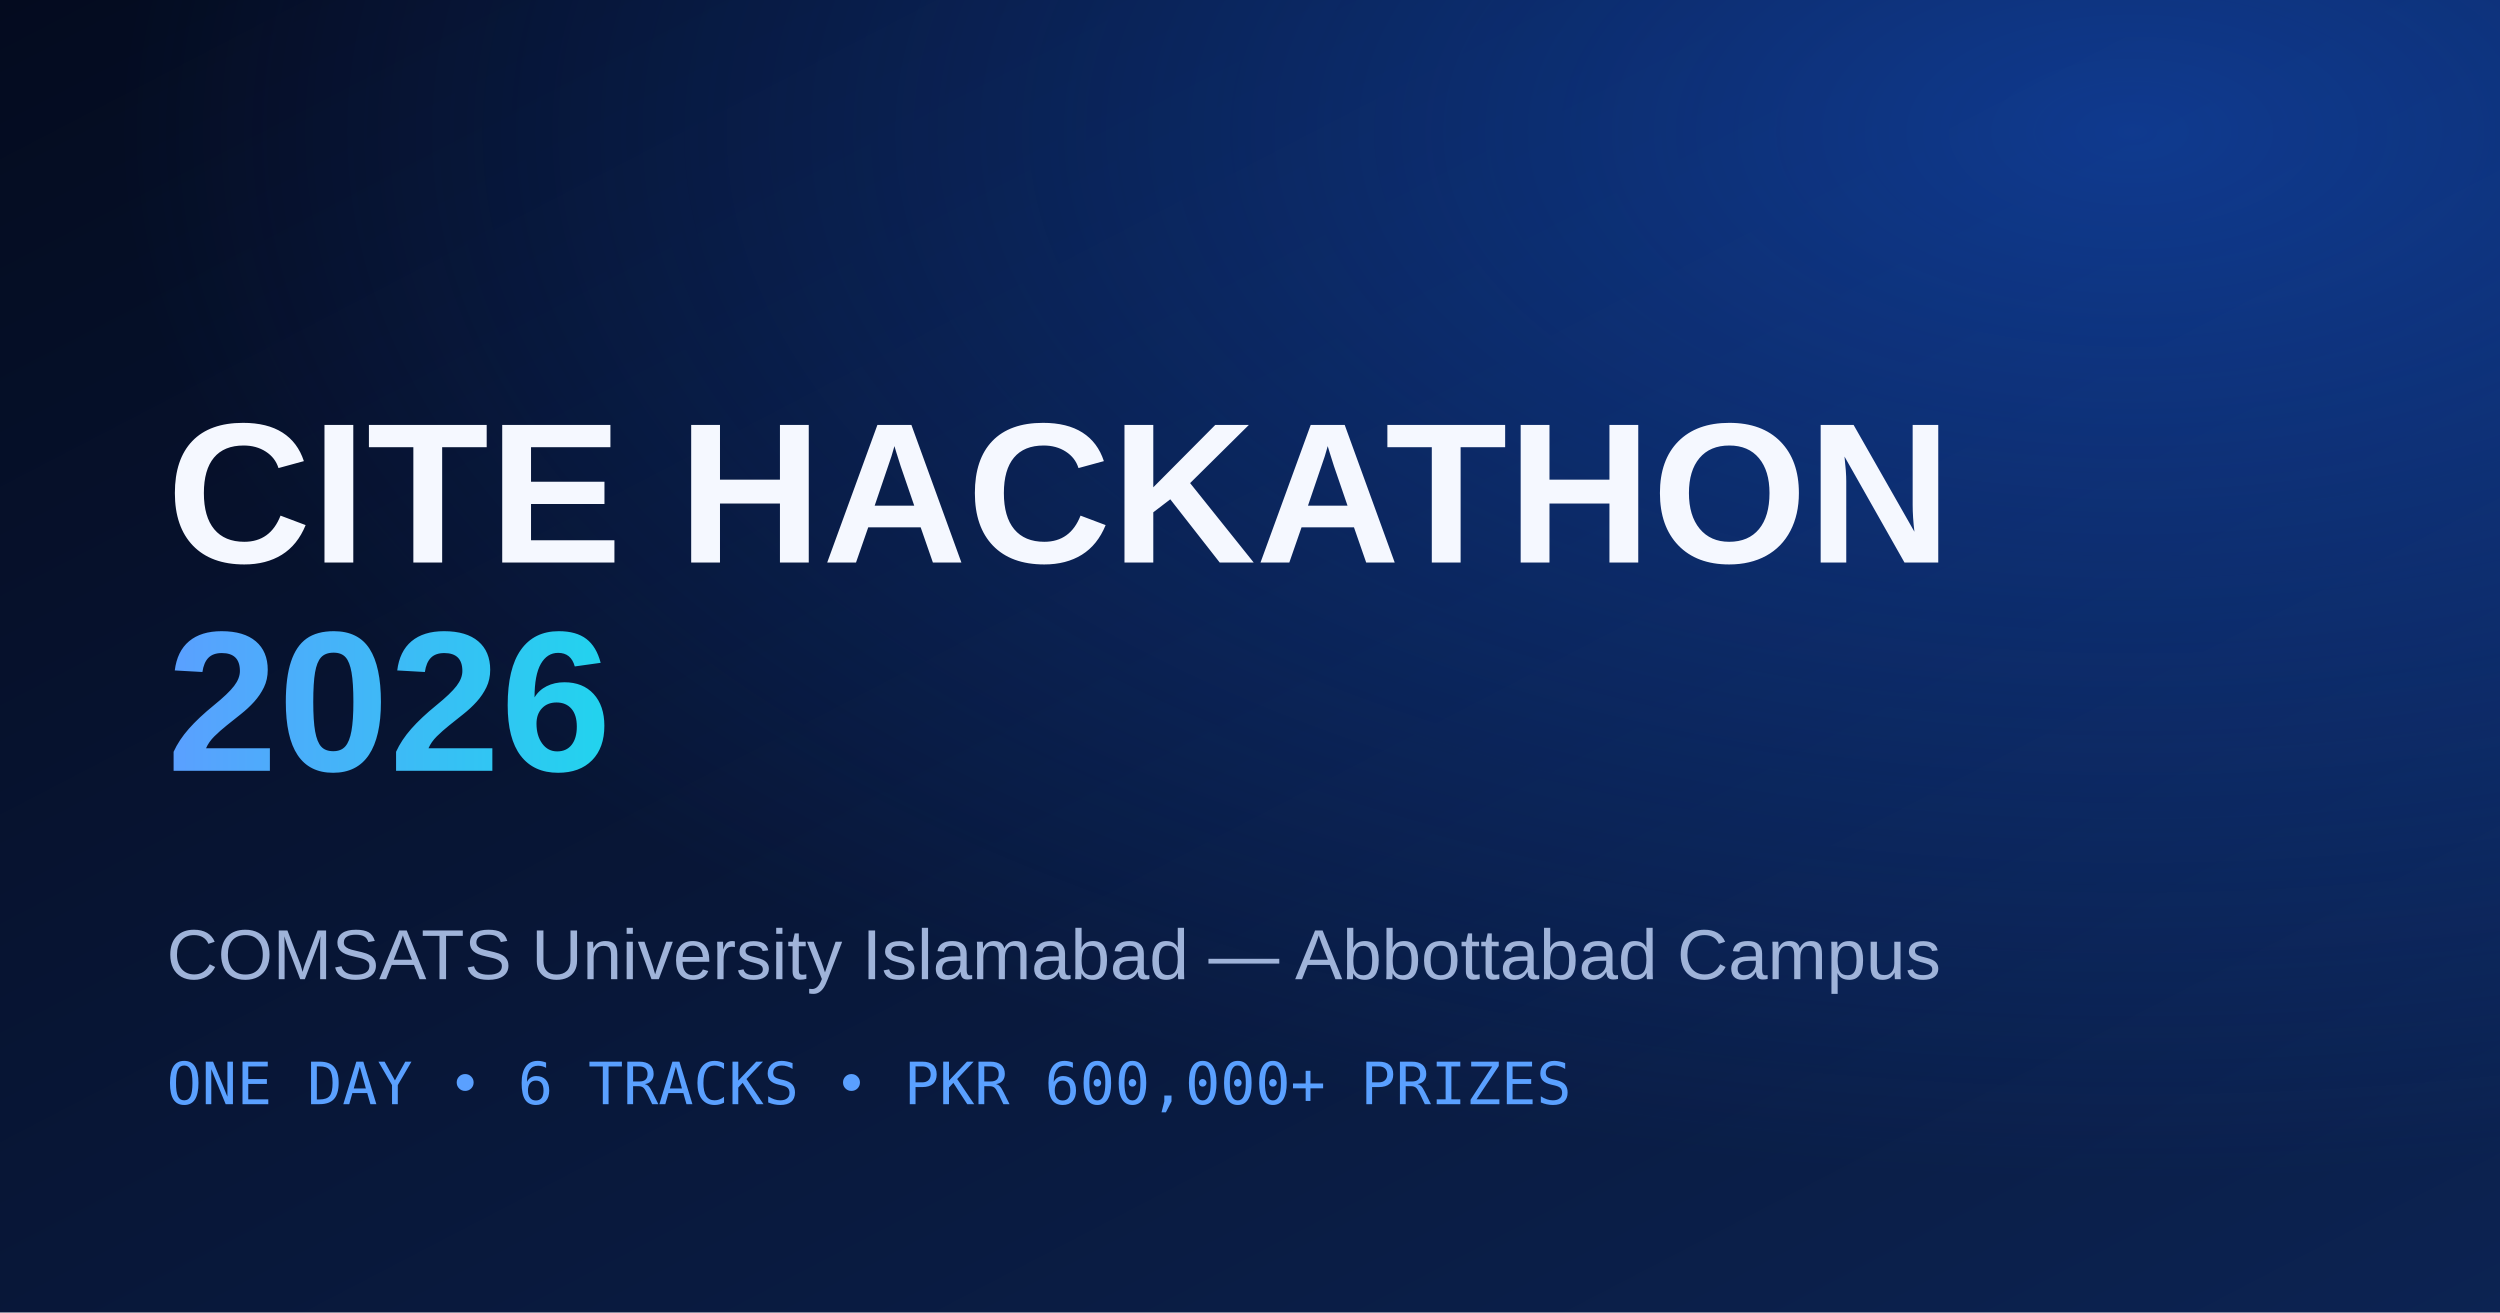
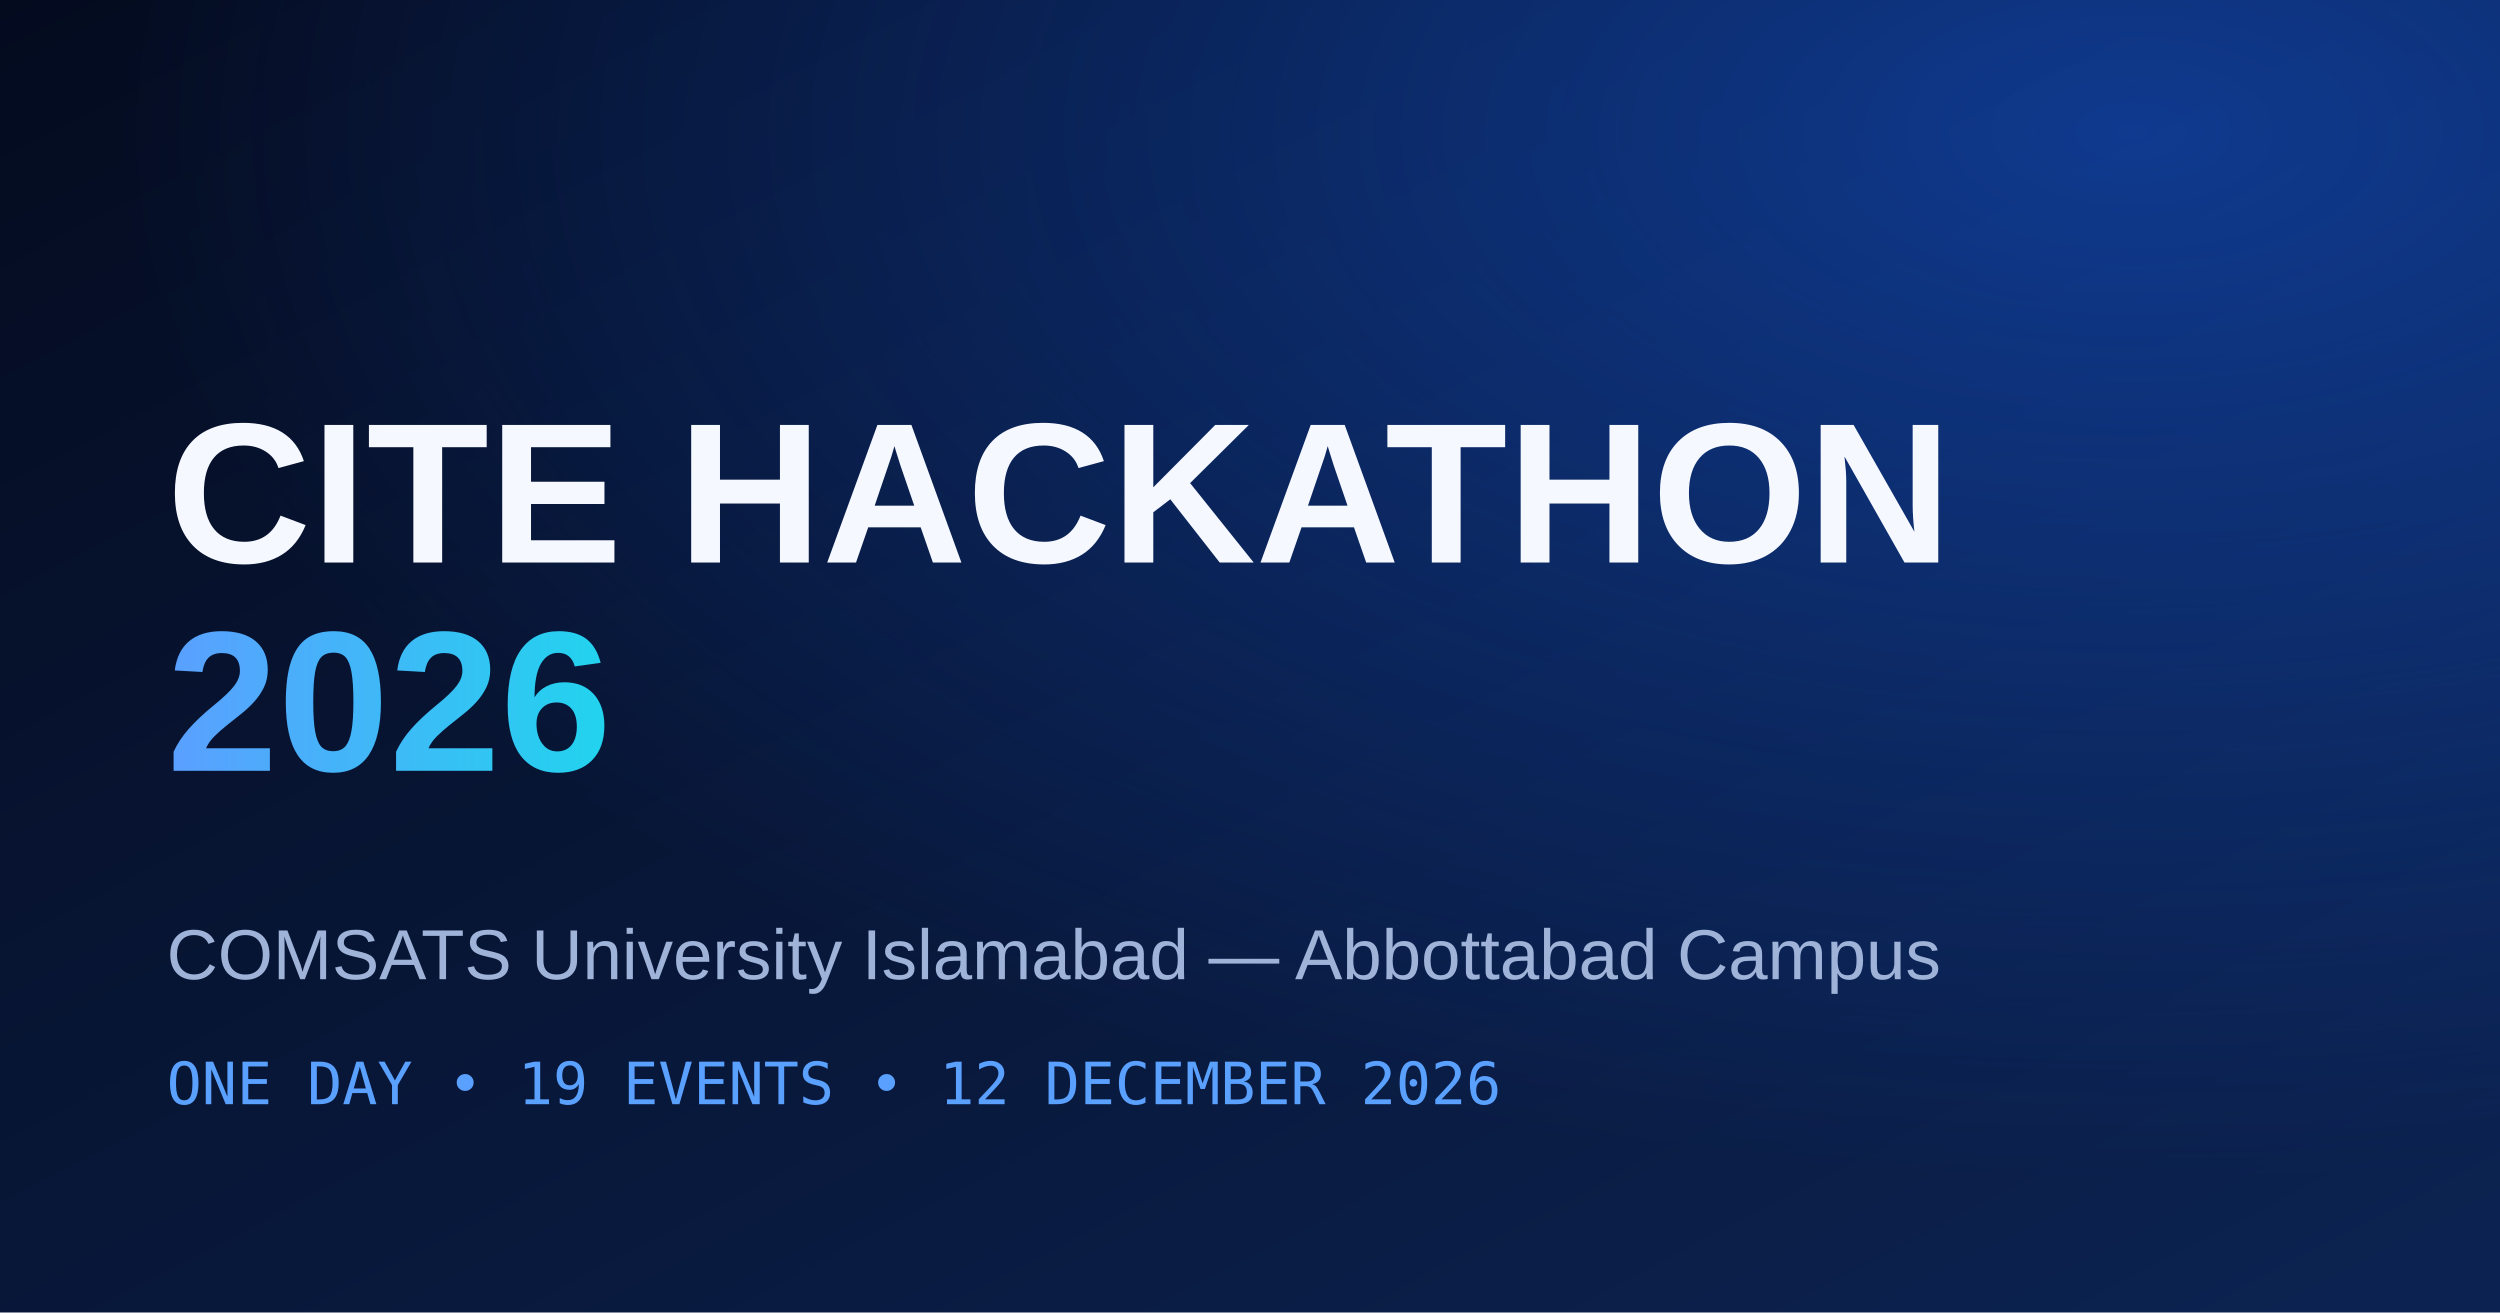
<svg xmlns="http://www.w3.org/2000/svg" width="1200" height="630" viewBox="0 0 1200 630">
  <defs>
    <linearGradient id="bg" x1="0" y1="0" x2="1" y2="1">
      <stop offset="0" stop-color="#040b1f" />
      <stop offset="1" stop-color="#0c2352" />
    </linearGradient>
    <linearGradient id="accent" x1="0" y1="0" x2="1" y2="0">
      <stop offset="0" stop-color="#5aa0ff" />
      <stop offset="1" stop-color="#22d3ee" />
    </linearGradient>
    <radialGradient id="glow" cx="0.85" cy="0.1" r="0.8">
      <stop offset="0" stop-color="#1557d6" stop-opacity="0.55" />
      <stop offset="1" stop-color="#1557d6" stop-opacity="0" />
    </radialGradient>
  </defs>
  <rect width="1200" height="630" fill="url(#bg)" />
  <rect width="1200" height="630" fill="url(#glow)" />
  <text x="80" y="270" font-family="Arial, sans-serif" font-size="96" font-weight="700" fill="#f5f8ff">CITE HACKATHON</text>
  <text x="80" y="370" font-family="Arial, sans-serif" font-size="96" font-weight="700" fill="url(#accent)">2026</text>
  <text x="80" y="470" font-family="Arial, sans-serif" font-size="34" fill="#9fb3d9">COMSATS University Islamabad — Abbottabad Campus</text>
-   <text x="80" y="530" font-family="monospace" font-size="28" fill="#5aa0ff">ONE DAY  •  6 TRACKS  •  PKR 600,000+ PRIZES</text>
+   <text x="80" y="530" font-family="monospace" font-size="28" fill="#5aa0ff">ONE DAY  •  19 EVENTS  •  12 DECEMBER 2026</text>
</svg>
